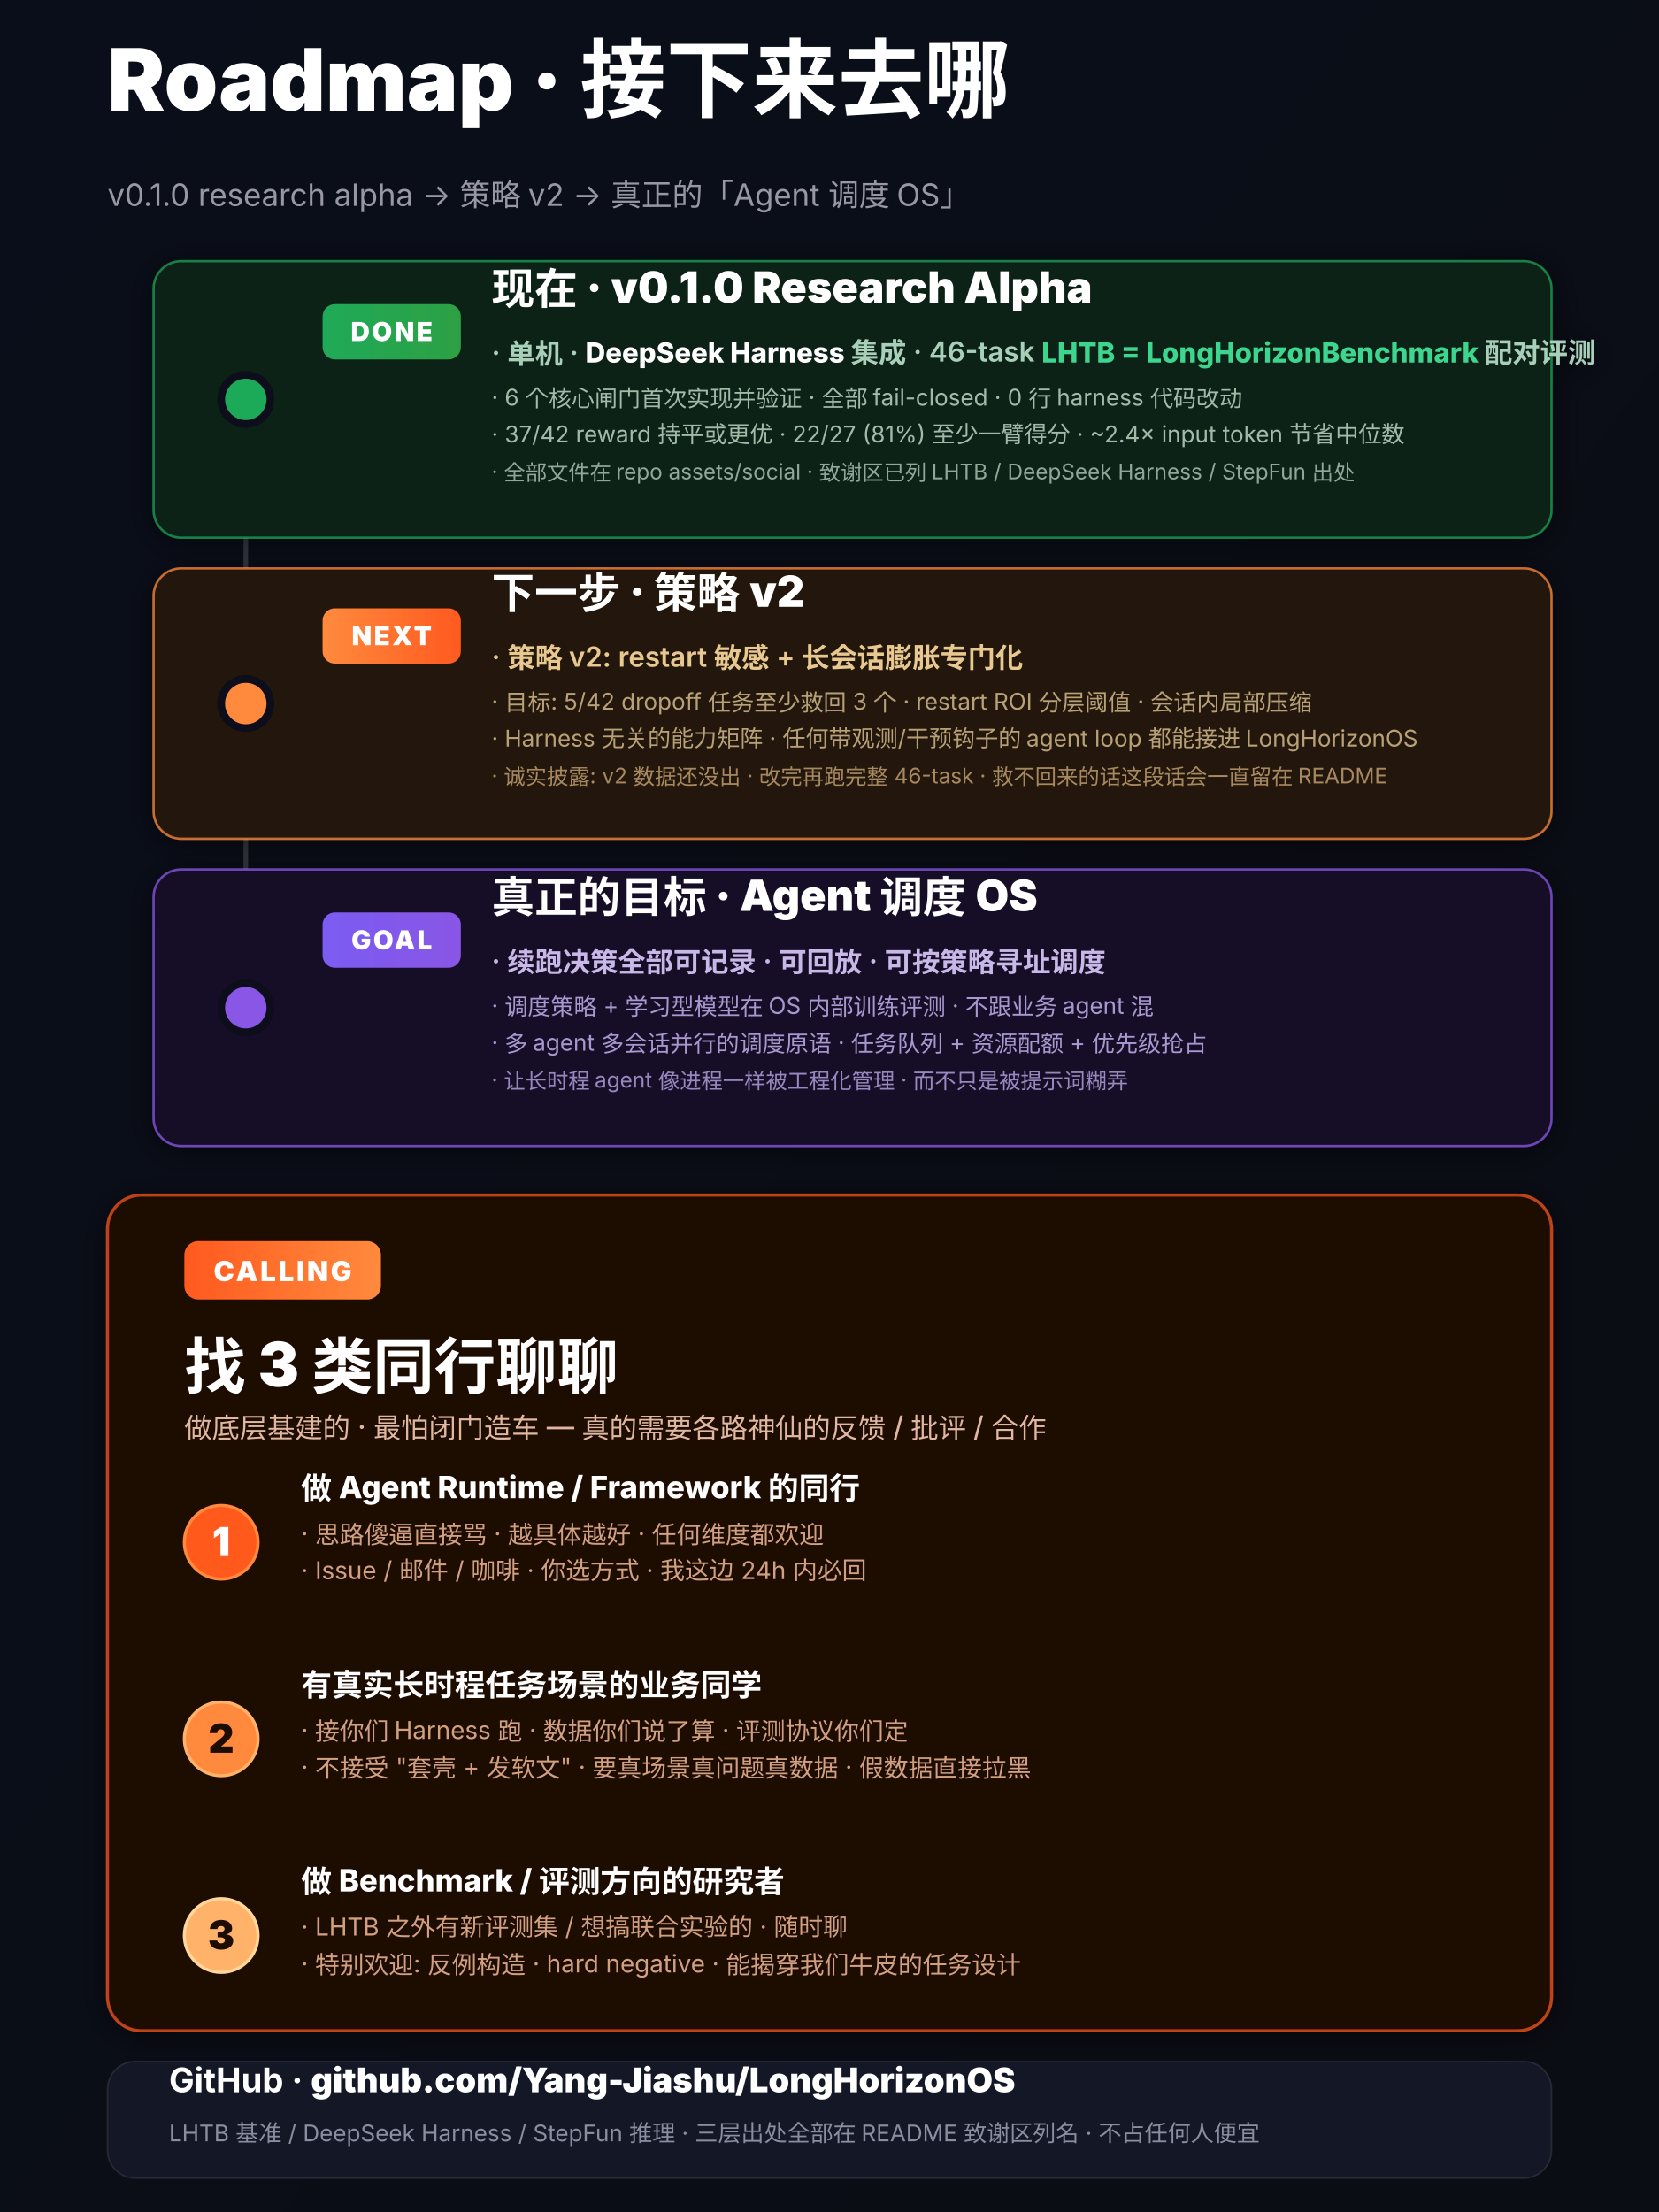
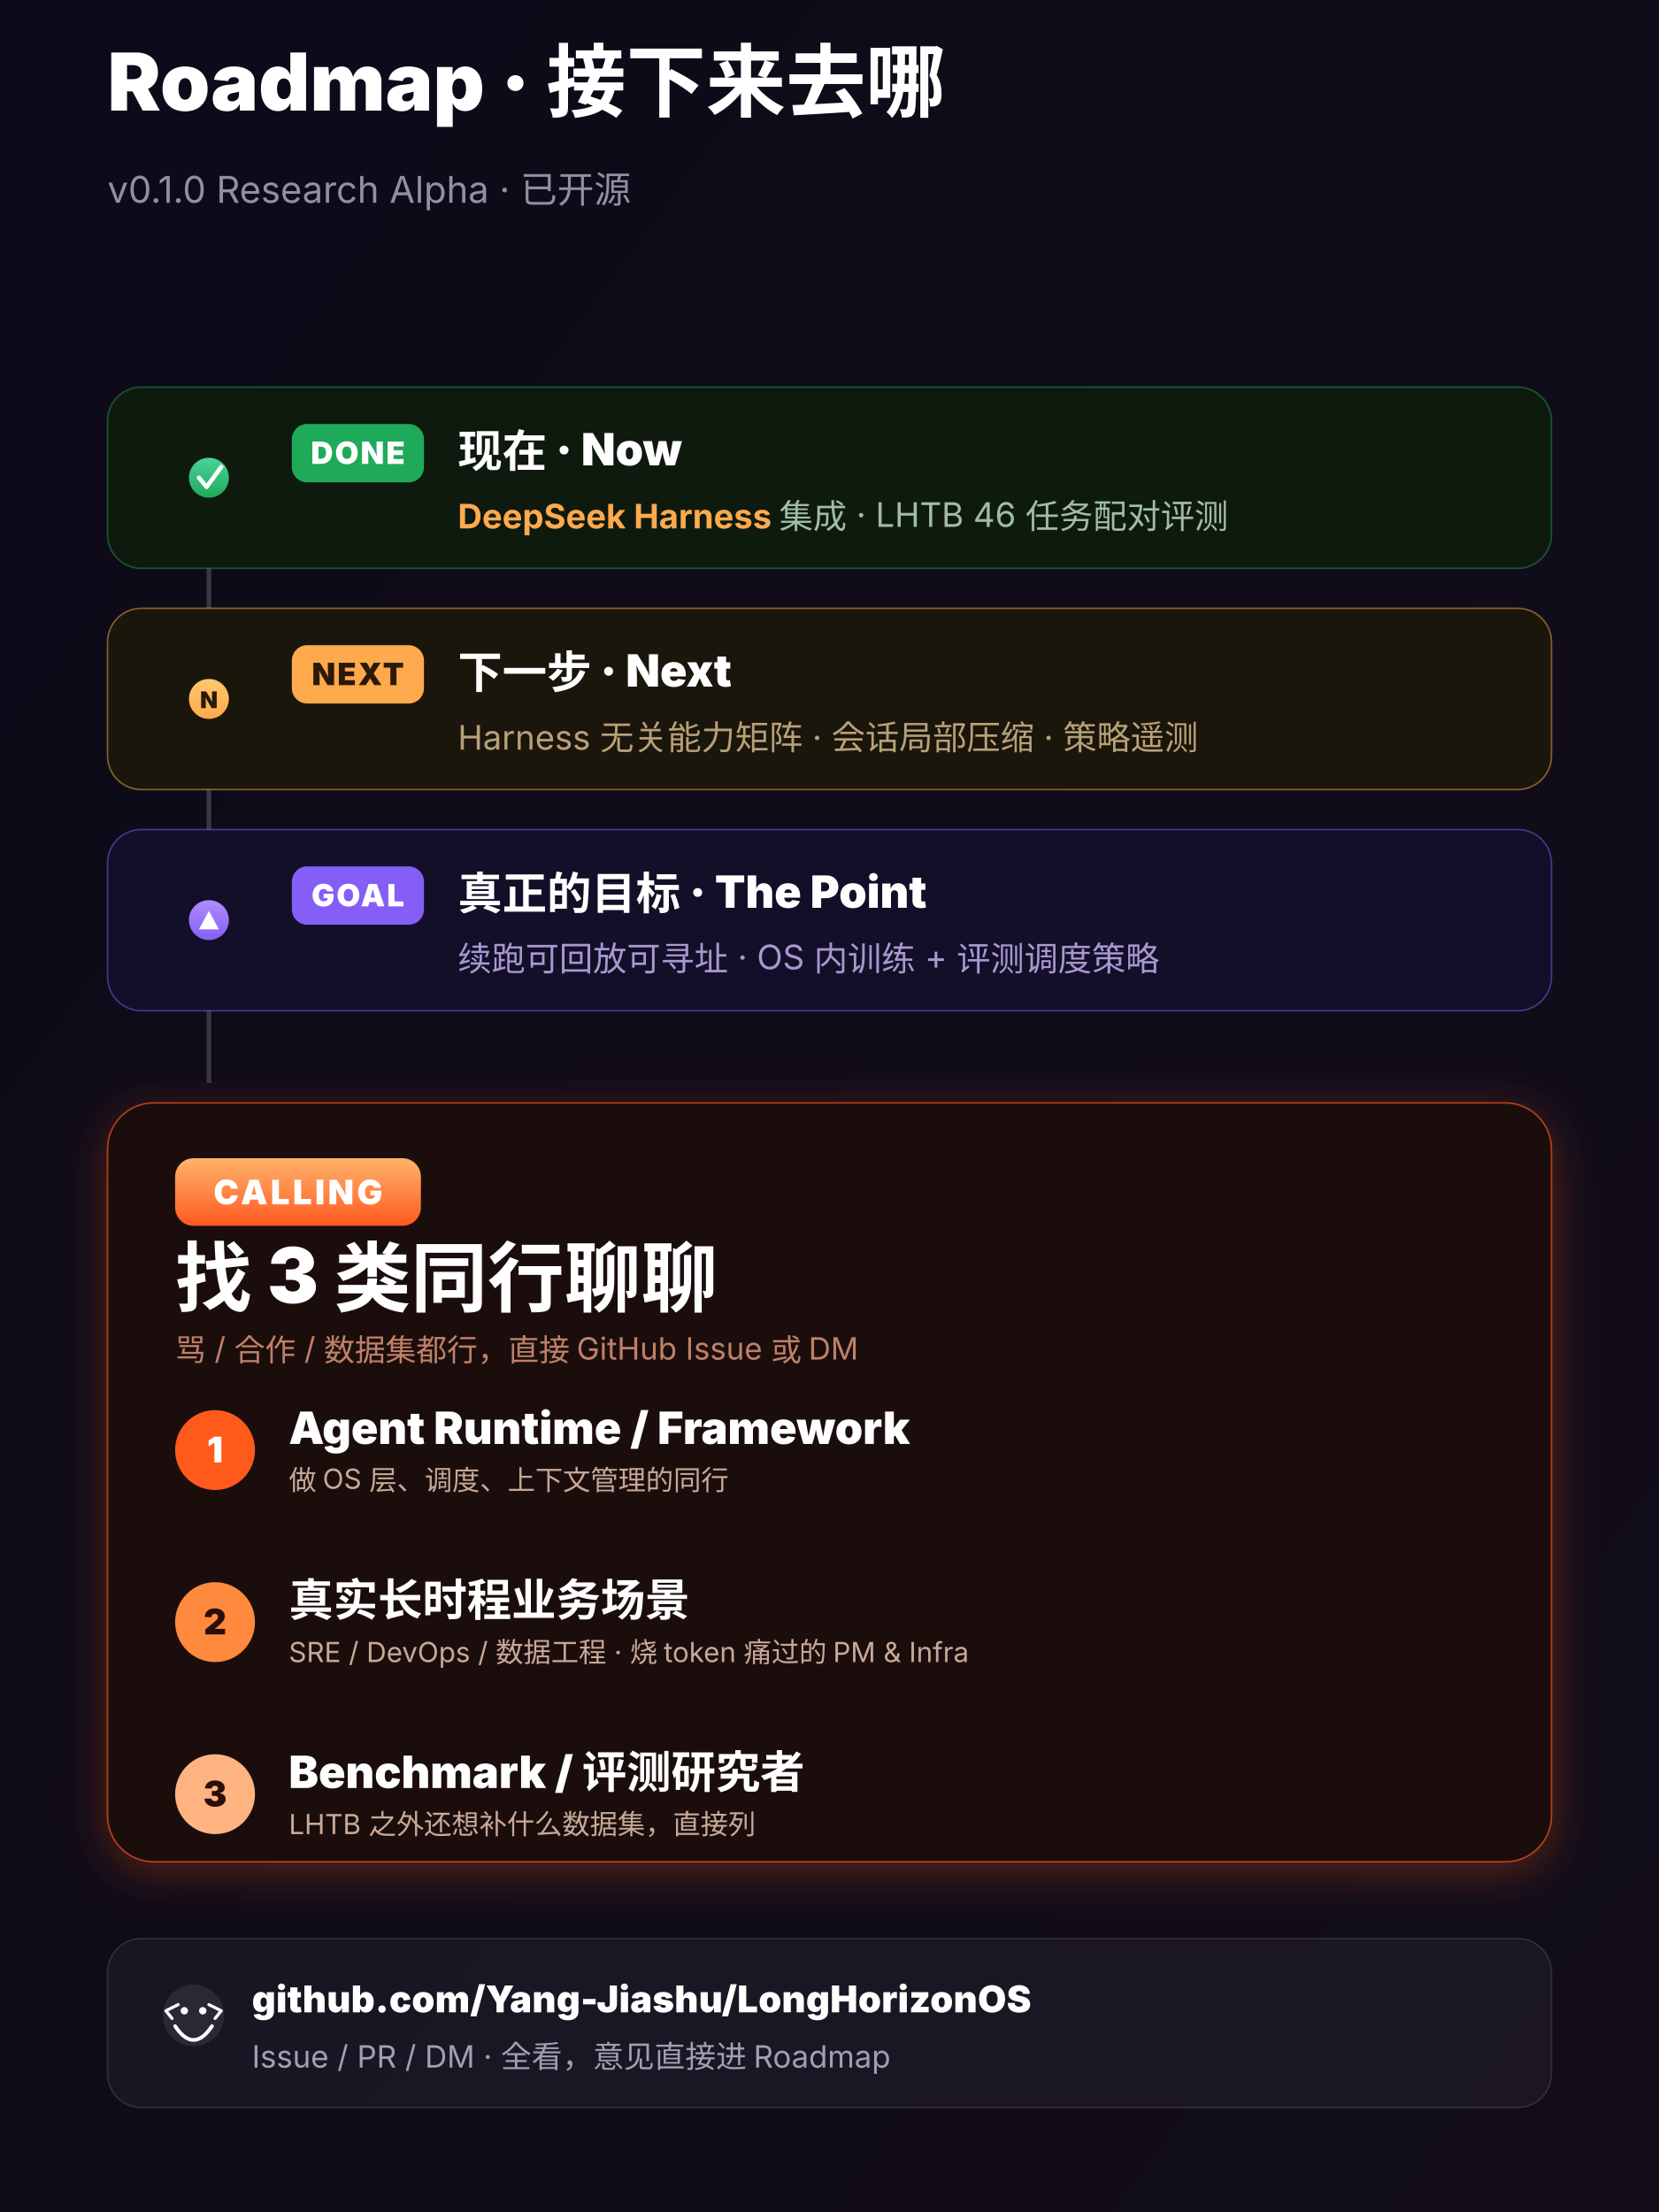
<svg xmlns="http://www.w3.org/2000/svg" viewBox="0 0 1080 1440" width="1080" height="1440">
  <defs>
    <linearGradient id="bg4" x1="0" y1="0" x2="1" y2="1">
-       <stop offset="0%" stop-color="#0a0e1a" />
-       <stop offset="100%" stop-color="#0b0d14" />
+       <stop offset="0%" stop-color="#0d0a19" />
+       <stop offset="100%" stop-color="#130d1a" />
    </linearGradient>
-     <linearGradient id="doneG" x1="0" y1="0" x2="1" y2="0">
-       <stop offset="0%" stop-color="#1FAA59" />
-       <stop offset="100%" stop-color="#2ea043" />
+     <linearGradient id="green1" x1="0" y1="0" x2="0" y2="1">
+       <stop offset="0%" stop-color="#4AD29A" />
+       <stop offset="100%" stop-color="#1FAA59" />
    </linearGradient>
-     <linearGradient id="nextG" x1="0" y1="0" x2="1" y2="0">
-       <stop offset="0%" stop-color="#FF8A3D" />
+     <linearGradient id="amber1" x1="0" y1="0" x2="0" y2="1">
+       <stop offset="0%" stop-color="#FFC870" />
+       <stop offset="100%" stop-color="#FFA94D" />
+     </linearGradient>
+     <linearGradient id="purple1" x1="0" y1="0" x2="0" y2="1">
+       <stop offset="0%" stop-color="#B08DFF" />
+       <stop offset="100%" stop-color="#845EF7" />
+     </linearGradient>
+     <linearGradient id="orange1" x1="0" y1="0" x2="0" y2="1">
+       <stop offset="0%" stop-color="#FFB36B" />
      <stop offset="100%" stop-color="#FF5A1F" />
    </linearGradient>
-     <linearGradient id="goalG" x1="0" y1="0" x2="1" y2="0">
-       <stop offset="0%" stop-color="#7B5BF2" />
-       <stop offset="100%" stop-color="#8957e5" />
-     </linearGradient>
-     <linearGradient id="callG" x1="0" y1="0" x2="1" y2="0">
-       <stop offset="0%" stop-color="#FF5A1F" />
-       <stop offset="100%" stop-color="#FF8A3D" />
-     </linearGradient>
-     <filter id="s4">
-       <feDropShadow dx="0" dy="3" stdDeviation="10" flood-color="#000" flood-opacity="0.55" />
+     <filter id="ctaS">
+       <feDropShadow dx="0" dy="6" stdDeviation="14" flood-color="#FF5A1F" flood-opacity="0.3" />
    </filter>
  </defs>
  <rect width="1080" height="1440" fill="url(#bg4)" />
  <g transform="translate(70, 72)">
-     <text font-family="Helvetica Neue, Inter, Arial Black, sans-serif" font-size="56" font-weight="900" fill="#FFFFFF">Roadmap · 接下来去哪</text>
-     <text y="62" font-family="Helvetica Neue, Inter, Arial, sans-serif" font-size="20" fill="#9898a5">v0.1.0 research alpha → 策略 v2 → 真正的「Agent 调度 OS」</text>
+     <text font-family="Helvetica Neue, Inter, Arial Black, sans-serif" font-size="52" font-weight="900" fill="#FFFFFF">
+       Roadmap · 接下来去哪
+     </text>
+     <text y="60" font-family="Helvetica Neue, Inter, Arial, sans-serif" font-size="24" fill="#9090a0">
+       v0.1.0 Research Alpha · 已开源
+     </text>
  </g>
-   <line x1="160" y1="260" x2="160" y2="656" stroke="#FFFFFF" stroke-opacity="0.18" stroke-width="3" />
-   <g transform="translate(70, 170)" filter="url(#s4)">
-     <rect x="30" y="0" width="910" height="180" rx="18" fill="#102018" stroke="#1FAA59" stroke-opacity="0.7" stroke-width="1.5" />
-     <circle cx="90" cy="90" r="16" fill="#1FAA59" stroke="#0a0e1a" stroke-width="5" />
-     <g transform="translate(140, 28)">
-       <rect width="90" height="36" rx="8" fill="url(#doneG)" />
-       <text x="45" y="24" font-family="Helvetica Neue, Inter, Arial Black, sans-serif" font-size="17" font-weight="900" fill="#FFFFFF" text-anchor="middle" letter-spacing="1.4">DONE</text>
-       <g transform="translate(110, 0)">
-         <text font-family="Helvetica Neue, Inter, Arial Black, sans-serif" font-size="28" font-weight="900" fill="#FFFFFF">现在 · v0.1.0 Research Alpha</text>
-         <text y="38" font-family="Helvetica Neue, Inter, Arial, sans-serif" font-size="18" font-weight="600" fill="#a8d0b8">· 单机 · <tspan font-weight="800" fill="#FFFFFF">DeepSeek Harness</tspan> 集成 · 46-task <tspan font-weight="800" fill="#3DD68F">LHTB = LongHorizonBenchmark</tspan> 配对评测</text>
-         <text y="66" font-family="Helvetica Neue, Inter, Arial, sans-serif" font-size="15" fill="#a0bca8">· 6 个核心闸门首次实现并验证 · 全部 fail-closed · 0 行 harness 代码改动</text>
-         <text y="90" font-family="Helvetica Neue, Inter, Arial, sans-serif" font-size="15" fill="#a0bca8">· 37/42 reward 持平或更优 · 22/27 (81%) 至少一臂得分 · ~2.4× input token 节省中位数</text>
-         <text y="114" font-family="Helvetica Neue, Inter, Arial, sans-serif" font-size="14" fill="#90a898">· 全部文件在 repo assets/social · 致谢区已列 LHTB / DeepSeek Harness / StepFun 出处</text>
+   <g transform="translate(70, 252)">
+     <line x1="66" y1="59" x2="66" y2="453" stroke="#FFFFFF" stroke-opacity="0.18" stroke-width="3" />
+     <g transform="translate(0, 0)">
+       <rect width="940" height="118" rx="22" fill="#0f1a0f" stroke="#1FAA59" stroke-opacity="0.45" />
+       <circle cx="66" cy="59" r="13" fill="url(#green1)" />
+       <path d="M 59.5 59 L 64.5 65 L 74 52" fill="none" stroke="#FFFFFF" stroke-width="2.8" stroke-linecap="round" stroke-linejoin="round" />
+       <g transform="translate(120, 24)">
+         <rect width="86" height="38" rx="10" fill="#1FAA59" />
+         <text x="43" y="26" text-anchor="middle" font-family="Helvetica Neue, Inter, Arial Black, sans-serif" font-size="20" font-weight="900" fill="#FFFFFF" letter-spacing="1.2">DONE</text>
+         <text x="108" y="28" font-family="Helvetica Neue, Inter, Arial Black, sans-serif" font-size="29" font-weight="900" fill="#FFFFFF">现在 · Now</text>
+         <text x="108" y="68" font-family="Helvetica Neue, Inter, Arial, sans-serif" font-size="22" fill="#a0bca8">
+           <tspan fill="#FFA94D" font-weight="700">DeepSeek Harness</tspan> 集成 · LHTB 46 任务配对评测</text>
+       </g>
+     </g>
+     <g transform="translate(0, 144)">
+       <rect width="940" height="118" rx="22" fill="#1a160c" stroke="#FFA94D" stroke-opacity="0.5" />
+       <circle cx="66" cy="59" r="13" fill="url(#amber1)" />
+       <text x="66" y="65" text-anchor="middle" font-family="Helvetica Neue, Inter, Arial Black, sans-serif" font-size="15" font-weight="900" fill="#2a1a08">N</text>
+       <g transform="translate(120, 24)">
+         <rect width="86" height="38" rx="10" fill="#FFA94D" />
+         <text x="43" y="26" text-anchor="middle" font-family="Helvetica Neue, Inter, Arial Black, sans-serif" font-size="20" font-weight="900" fill="#2a1a08" letter-spacing="1.2">NEXT</text>
+         <text x="108" y="28" font-family="Helvetica Neue, Inter, Arial Black, sans-serif" font-size="29" font-weight="900" fill="#FFFFFF">下一步 · Next</text>
+         <text x="108" y="68" font-family="Helvetica Neue, Inter, Arial, sans-serif" font-size="22" fill="#b8a078">Harness 无关能力矩阵 · 会话局部压缩 · 策略遥测</text>
+       </g>
+     </g>
+     <g transform="translate(0, 288)">
+       <rect width="940" height="118" rx="22" fill="#130f28" stroke="#845EF7" stroke-opacity="0.5" />
+       <circle cx="66" cy="59" r="13" fill="url(#purple1)" />
+       <path d="M 59.5 65 L 66 53 L 72.5 65 Z" fill="#FFFFFF" />
+       <g transform="translate(120, 24)">
+         <rect width="86" height="38" rx="10" fill="#845EF7" />
+         <text x="43" y="26" text-anchor="middle" font-family="Helvetica Neue, Inter, Arial Black, sans-serif" font-size="20" font-weight="900" fill="#FFFFFF" letter-spacing="1.2">GOAL</text>
+         <text x="108" y="28" font-family="Helvetica Neue, Inter, Arial Black, sans-serif" font-size="29" font-weight="900" fill="#FFFFFF">真正的目标 · The Point</text>
+         <text x="108" y="68" font-family="Helvetica Neue, Inter, Arial, sans-serif" font-size="22" fill="#a898d0">续跑可回放可寻址 · OS 内训练 + 评测调度策略</text>
      </g>
    </g>
  </g>
-   <g transform="translate(70, 370)" filter="url(#s4)">
-     <rect x="30" y="0" width="910" height="176" rx="18" fill="#201808" stroke="#FF8A3D" stroke-opacity="0.75" stroke-width="1.5" />
-     <circle cx="90" cy="88" r="16" fill="#FF8A3D" stroke="#0a0e1a" stroke-width="5" />
-     <g transform="translate(140, 26)">
-       <rect width="90" height="36" rx="8" fill="url(#nextG)" />
-       <text x="45" y="24" font-family="Helvetica Neue, Inter, Arial Black, sans-serif" font-size="17" font-weight="900" fill="#FFFFFF" text-anchor="middle" letter-spacing="1.4">NEXT</text>
-       <g transform="translate(110, 0)">
-         <text font-family="Helvetica Neue, Inter, Arial Black, sans-serif" font-size="28" font-weight="900" fill="#FFFFFF">下一步 · 策略 v2</text>
-         <text y="38" font-family="Helvetica Neue, Inter, Arial, sans-serif" font-size="18" font-weight="600" fill="#e8c890">· 策略 v2: restart 敏感 + 长会话膨胀专门化</text>
-         <text y="66" font-family="Helvetica Neue, Inter, Arial, sans-serif" font-size="15" fill="#b8a078">· 目标: 5/42 dropoff 任务至少救回 3 个 · restart ROI 分层阈值 · 会话内局部压缩</text>
-         <text y="90" font-family="Helvetica Neue, Inter, Arial, sans-serif" font-size="15" fill="#b8a078">· Harness 无关的能力矩阵 · 任何带观测/干预钩子的 agent loop 都能接进 LongHorizonOS</text>
-         <text y="114" font-family="Helvetica Neue, Inter, Arial, sans-serif" font-size="14" fill="#a88860">· 诚实披露: v2 数据还没出 · 改完再跑完整 46-task · 救不回来的话这段话会一直留在 README</text>
-       </g>
-     </g>
-   </g>
-   <g transform="translate(70, 566)" filter="url(#s4)">
-     <rect x="30" y="0" width="910" height="180" rx="18" fill="#181028" stroke="#8957e5" stroke-opacity="0.75" stroke-width="1.5" />
-     <circle cx="90" cy="90" r="16" fill="#8957e5" stroke="#0a0e1a" stroke-width="5" />
-     <g transform="translate(140, 28)">
-       <rect width="90" height="36" rx="8" fill="url(#goalG)" />
-       <text x="45" y="24" font-family="Helvetica Neue, Inter, Arial Black, sans-serif" font-size="17" font-weight="900" fill="#FFFFFF" text-anchor="middle" letter-spacing="1.4">GOAL</text>
-       <g transform="translate(110, 0)">
-         <text font-family="Helvetica Neue, Inter, Arial Black, sans-serif" font-size="28" font-weight="900" fill="#FFFFFF">真正的目标 · Agent 调度 OS</text>
-         <text y="38" font-family="Helvetica Neue, Inter, Arial, sans-serif" font-size="18" font-weight="600" fill="#c8b8e8">· 续跑决策全部可记录 · 可回放 · 可按策略寻址调度</text>
-         <text y="66" font-family="Helvetica Neue, Inter, Arial, sans-serif" font-size="15" fill="#a898d0">· 调度策略 + 学习型模型在 OS 内部训练评测 · 不跟业务 agent 混</text>
-         <text y="90" font-family="Helvetica Neue, Inter, Arial, sans-serif" font-size="15" fill="#a898d0">· 多 agent 多会话并行的调度原语 · 任务队列 + 资源配额 + 优先级抢占</text>
-         <text y="114" font-family="Helvetica Neue, Inter, Arial, sans-serif" font-size="14" fill="#9888c0">· 让长时程 agent 像进程一样被工程化管理 · 而不只是被提示词糊弄</text>
-       </g>
-     </g>
-   </g>
-   <g transform="translate(70, 778)" filter="url(#s4)">
-     <rect width="940" height="544" rx="22" fill="#1e0a05" stroke="#FF5A1F" stroke-opacity="0.7" stroke-width="2" />
-     <g transform="translate(50, 30)">
-       <rect width="128" height="38" rx="9" fill="url(#callG)" />
-       <text x="64" y="26" font-family="Helvetica Neue, Inter, Arial Black, sans-serif" font-size="18" font-weight="900" fill="#FFFFFF" text-anchor="middle" letter-spacing="1.6">CALLING</text>
-       <text y="96" font-family="Helvetica Neue, Inter, Arial Black, sans-serif" font-size="40" font-weight="900" fill="#FFFFFF">找 3 类同行聊聊</text>
-       <text y="128" font-family="Helvetica Neue, Inter, Arial, sans-serif" font-size="18" font-weight="500" fill="#e0b8a0">做底层基建的 · 最怕闭门造车 — 真的需要各路神仙的反馈 / 批评 / 合作</text>
-       <g transform="translate(0, 168)">
-         <circle cx="24" cy="28" r="24" fill="#FF5A1F" stroke="#FF8A3D" stroke-width="2" />
-         <text x="24" y="37" font-family="Helvetica Neue, Inter, Arial Black, sans-serif" font-size="26" font-weight="900" fill="#FFFFFF" text-anchor="middle">1</text>
-         <g transform="translate(76, 0)">
-           <text font-family="Helvetica Neue, Inter, Arial, sans-serif" font-size="20" font-weight="800" fill="#FFFFFF">做 Agent Runtime / Framework 的同行</text>
-           <text y="28" font-family="Helvetica Neue, Inter, Arial, sans-serif" font-size="16" fill="#d0a080">· 思路傻逼直接骂 · 越具体越好 · 任何维度都欢迎</text>
-           <text y="52" font-family="Helvetica Neue, Inter, Arial, sans-serif" font-size="16" fill="#d0a080">· Issue / 邮件 / 咖啡 · 你选方式 · 我这边 24h 内必回</text>
+   <g transform="translate(70, 718)" filter="url(#ctaS)">
+     <rect width="940" height="494" rx="30" fill="#1a100c" stroke="#FF5A1F" stroke-opacity="0.65" />
+     <g transform="translate(44, 36)">
+       <rect width="160" height="44" rx="12" fill="url(#orange1)" />
+       <text x="80" y="30" text-anchor="middle" font-family="Helvetica Neue, Inter, Arial Black, sans-serif" font-size="22" font-weight="900" fill="#FFFFFF" letter-spacing="2">CALLING</text>
+       <text y="96" font-family="Helvetica Neue, Inter, Arial Black, sans-serif" font-size="50" font-weight="900" fill="#FFFFFF">找 3 类同行聊聊</text>
+       <text y="132" font-family="Helvetica Neue, Inter, Arial, sans-serif" font-size="20" fill="#c08068">骂 / 合作 / 数据集都行，直接 GitHub Issue 或 DM</text>
+       <g transform="translate(0, 152)">
+         <g transform="translate(0, 0)">
+           <circle cx="26" cy="38" r="26" fill="#FF5A1F" />
+           <text x="26" y="46" text-anchor="middle" font-family="Helvetica Neue, Inter, Arial Black, sans-serif" font-size="23" font-weight="900" fill="#FFFFFF">1</text>
+           <text x="74" y="34" font-family="Helvetica Neue, Inter, Arial Black, sans-serif" font-size="29" font-weight="900" fill="#FFFFFF">Agent Runtime / Framework</text>
+           <text x="74" y="64" font-family="Helvetica Neue, Inter, Arial, sans-serif" font-size="18" fill="#c8a898">做 OS 层、调度、上下文管理的同行</text>
        </g>
-       </g>
-       <g transform="translate(0, 296)">
-         <circle cx="24" cy="28" r="24" fill="#FF8A3D" stroke="#FFB36B" stroke-width="2" />
-         <text x="24" y="37" font-family="Helvetica Neue, Inter, Arial Black, sans-serif" font-size="26" font-weight="900" fill="#1e0a05" text-anchor="middle">2</text>
-         <g transform="translate(76, 0)">
-           <text font-family="Helvetica Neue, Inter, Arial, sans-serif" font-size="20" font-weight="800" fill="#FFFFFF">有真实长时程任务场景的业务同学</text>
-           <text y="28" font-family="Helvetica Neue, Inter, Arial, sans-serif" font-size="16" fill="#d0a080">· 接你们 Harness 跑 · 数据你们说了算 · 评测协议你们定</text>
-           <text y="52" font-family="Helvetica Neue, Inter, Arial, sans-serif" font-size="16" fill="#d0a080">· 不接受 "套壳 + 发软文" · 要真场景真问题真数据 · 假数据直接拉黑</text>
+         <g transform="translate(0, 112)">
+           <circle cx="26" cy="38" r="26" fill="#FF8A3D" />
+           <text x="26" y="46" text-anchor="middle" font-family="Helvetica Neue, Inter, Arial Black, sans-serif" font-size="23" font-weight="900" fill="#2a1008">2</text>
+           <text x="74" y="34" font-family="Helvetica Neue, Inter, Arial Black, sans-serif" font-size="29" font-weight="900" fill="#FFFFFF">真实长时程业务场景</text>
+           <text x="74" y="64" font-family="Helvetica Neue, Inter, Arial, sans-serif" font-size="18" fill="#c8a898">SRE / DevOps / 数据工程 · 烧 token 痛过的 PM &amp; Infra</text>
        </g>
-       </g>
-       <g transform="translate(0, 424)">
-         <circle cx="24" cy="28" r="24" fill="#FFB36B" stroke="#FFD79A" stroke-width="2" />
-         <text x="24" y="37" font-family="Helvetica Neue, Inter, Arial Black, sans-serif" font-size="26" font-weight="900" fill="#1e0a05" text-anchor="middle">3</text>
-         <g transform="translate(76, 0)">
-           <text font-family="Helvetica Neue, Inter, Arial, sans-serif" font-size="20" font-weight="800" fill="#FFFFFF">做 Benchmark / 评测方向的研究者</text>
-           <text y="28" font-family="Helvetica Neue, Inter, Arial, sans-serif" font-size="16" fill="#d0a080">· LHTB 之外有新评测集 / 想搞联合实验的 · 随时聊</text>
-           <text y="52" font-family="Helvetica Neue, Inter, Arial, sans-serif" font-size="16" fill="#d0a080">· 特别欢迎: 反例构造 · hard negative · 能揭穿我们牛皮的任务设计</text>
+         <g transform="translate(0, 224)">
+           <circle cx="26" cy="38" r="26" fill="#FFB380" />
+           <text x="26" y="46" text-anchor="middle" font-family="Helvetica Neue, Inter, Arial Black, sans-serif" font-size="23" font-weight="900" fill="#2a1008">3</text>
+           <text x="74" y="34" font-family="Helvetica Neue, Inter, Arial Black, sans-serif" font-size="29" font-weight="900" fill="#FFFFFF">Benchmark / 评测研究者</text>
+           <text x="74" y="64" font-family="Helvetica Neue, Inter, Arial, sans-serif" font-size="18" fill="#c8a898">LHTB 之外还想补什么数据集，直接列</text>
        </g>
      </g>
    </g>
  </g>
-   <g transform="translate(70, 1342)">
-     <rect width="940" height="76" rx="18" fill="#141826" stroke="#FFFFFF" stroke-opacity="0.1" />
-     <g transform="translate(40, 20)">
-       <text font-family="Helvetica Neue, Inter, Arial, sans-serif" font-size="22" font-weight="700" fill="#FFFFFF">GitHub · <tspan font-weight="900">github.com/Yang-Jiashu/LongHorizonOS</tspan>
-       </text>
-       <text y="32" font-family="Helvetica Neue, Inter, Arial, sans-serif" font-size="15" fill="#8a8ea0">LHTB 基准 / DeepSeek Harness / StepFun 推理 · 三层出处全部在 README 致谢区列名 · 不占任何人便宜</text>
+   <g transform="translate(70, 1262)">
+     <rect width="940" height="110" rx="22" fill="#FFFFFF" fill-opacity="0.04" stroke="#FFFFFF" stroke-opacity="0.12" />
+     <g transform="translate(36, 28)">
+       <circle cx="20" cy="22" r="20" fill="#FFFFFF" fill-opacity="0.08" />
+       <circle cx="14" cy="19" r="2.4" fill="#FFFFFF" />
+       <circle cx="26" cy="19" r="2.4" fill="#FFFFFF" />
+       <path d="M 8 29 Q 14 38 20 38 Q 26 38 32 29" fill="none" stroke="#FFFFFF" stroke-width="2.4" stroke-linecap="round" />
+       <path d="M 6 24 L 2 19 L 10 15" fill="none" stroke="#FFFFFF" stroke-width="2" stroke-linecap="round" stroke-linejoin="round" />
+       <path d="M 34 24 L 38 19 L 30 15" fill="none" stroke="#FFFFFF" stroke-width="2" stroke-linecap="round" stroke-linejoin="round" />
    </g>
+     <text x="94" y="48" font-family="Helvetica Neue, Inter, Arial Black, sans-serif" font-size="24" font-weight="900" fill="#FFFFFF" letter-spacing="0.2">github.com/Yang-Jiashu/LongHorizonOS</text>
+     <text x="94" y="84" font-family="Helvetica Neue, Inter, Arial, sans-serif" font-size="20" fill="#a0a0b0">Issue / PR / DM · 全看，意见直接进 Roadmap</text>
  </g>
</svg>
